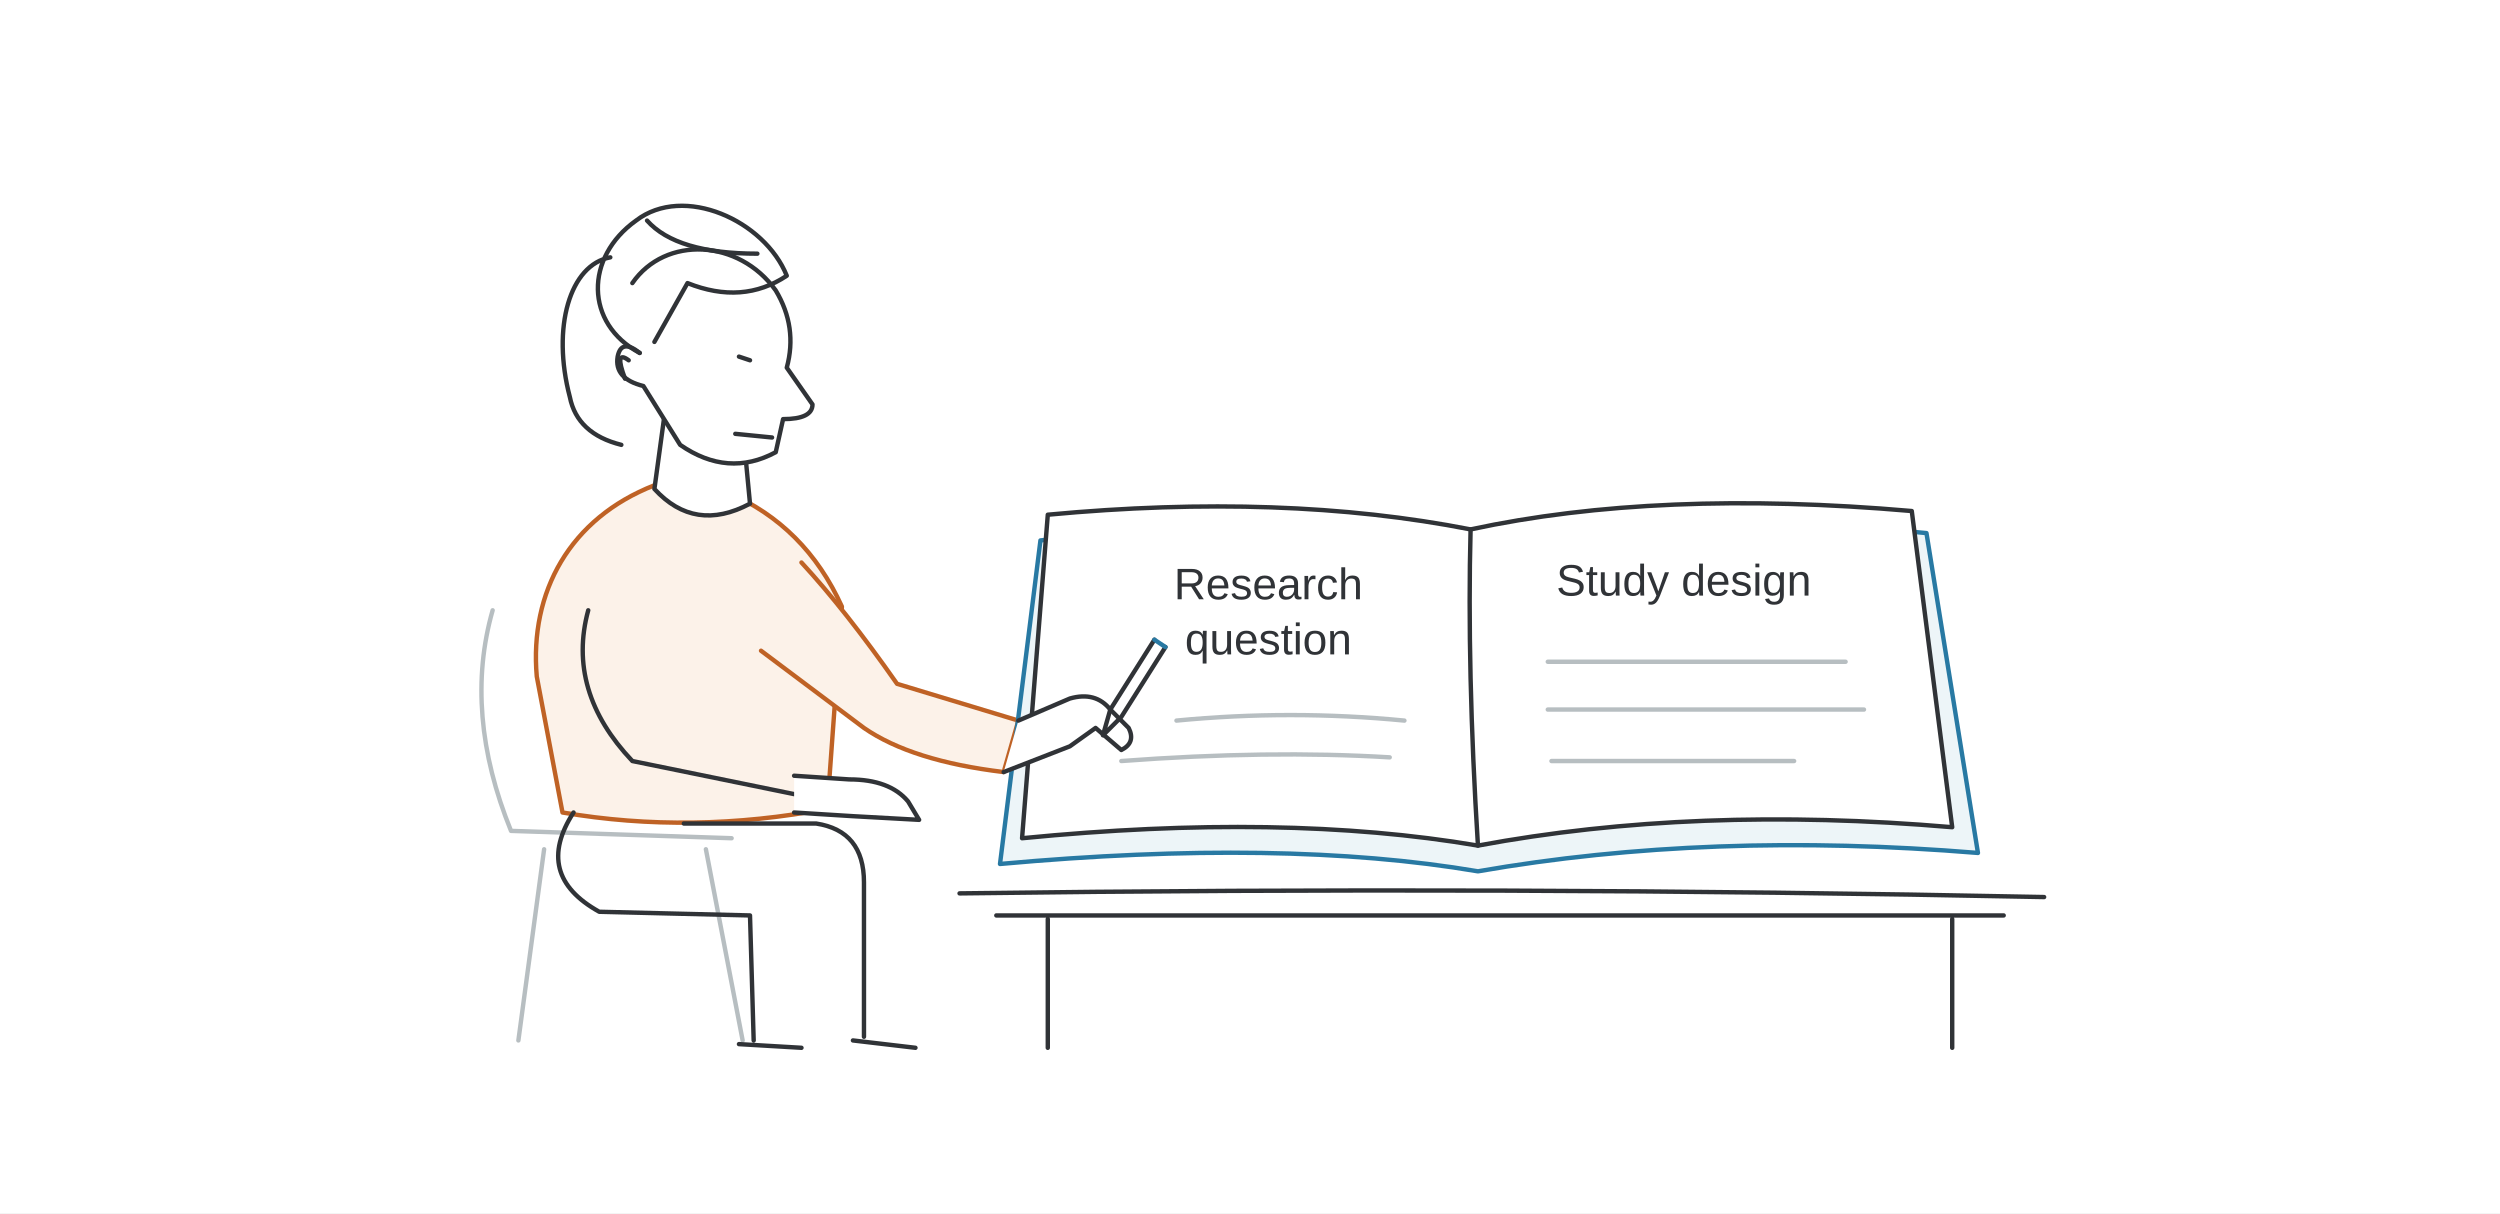
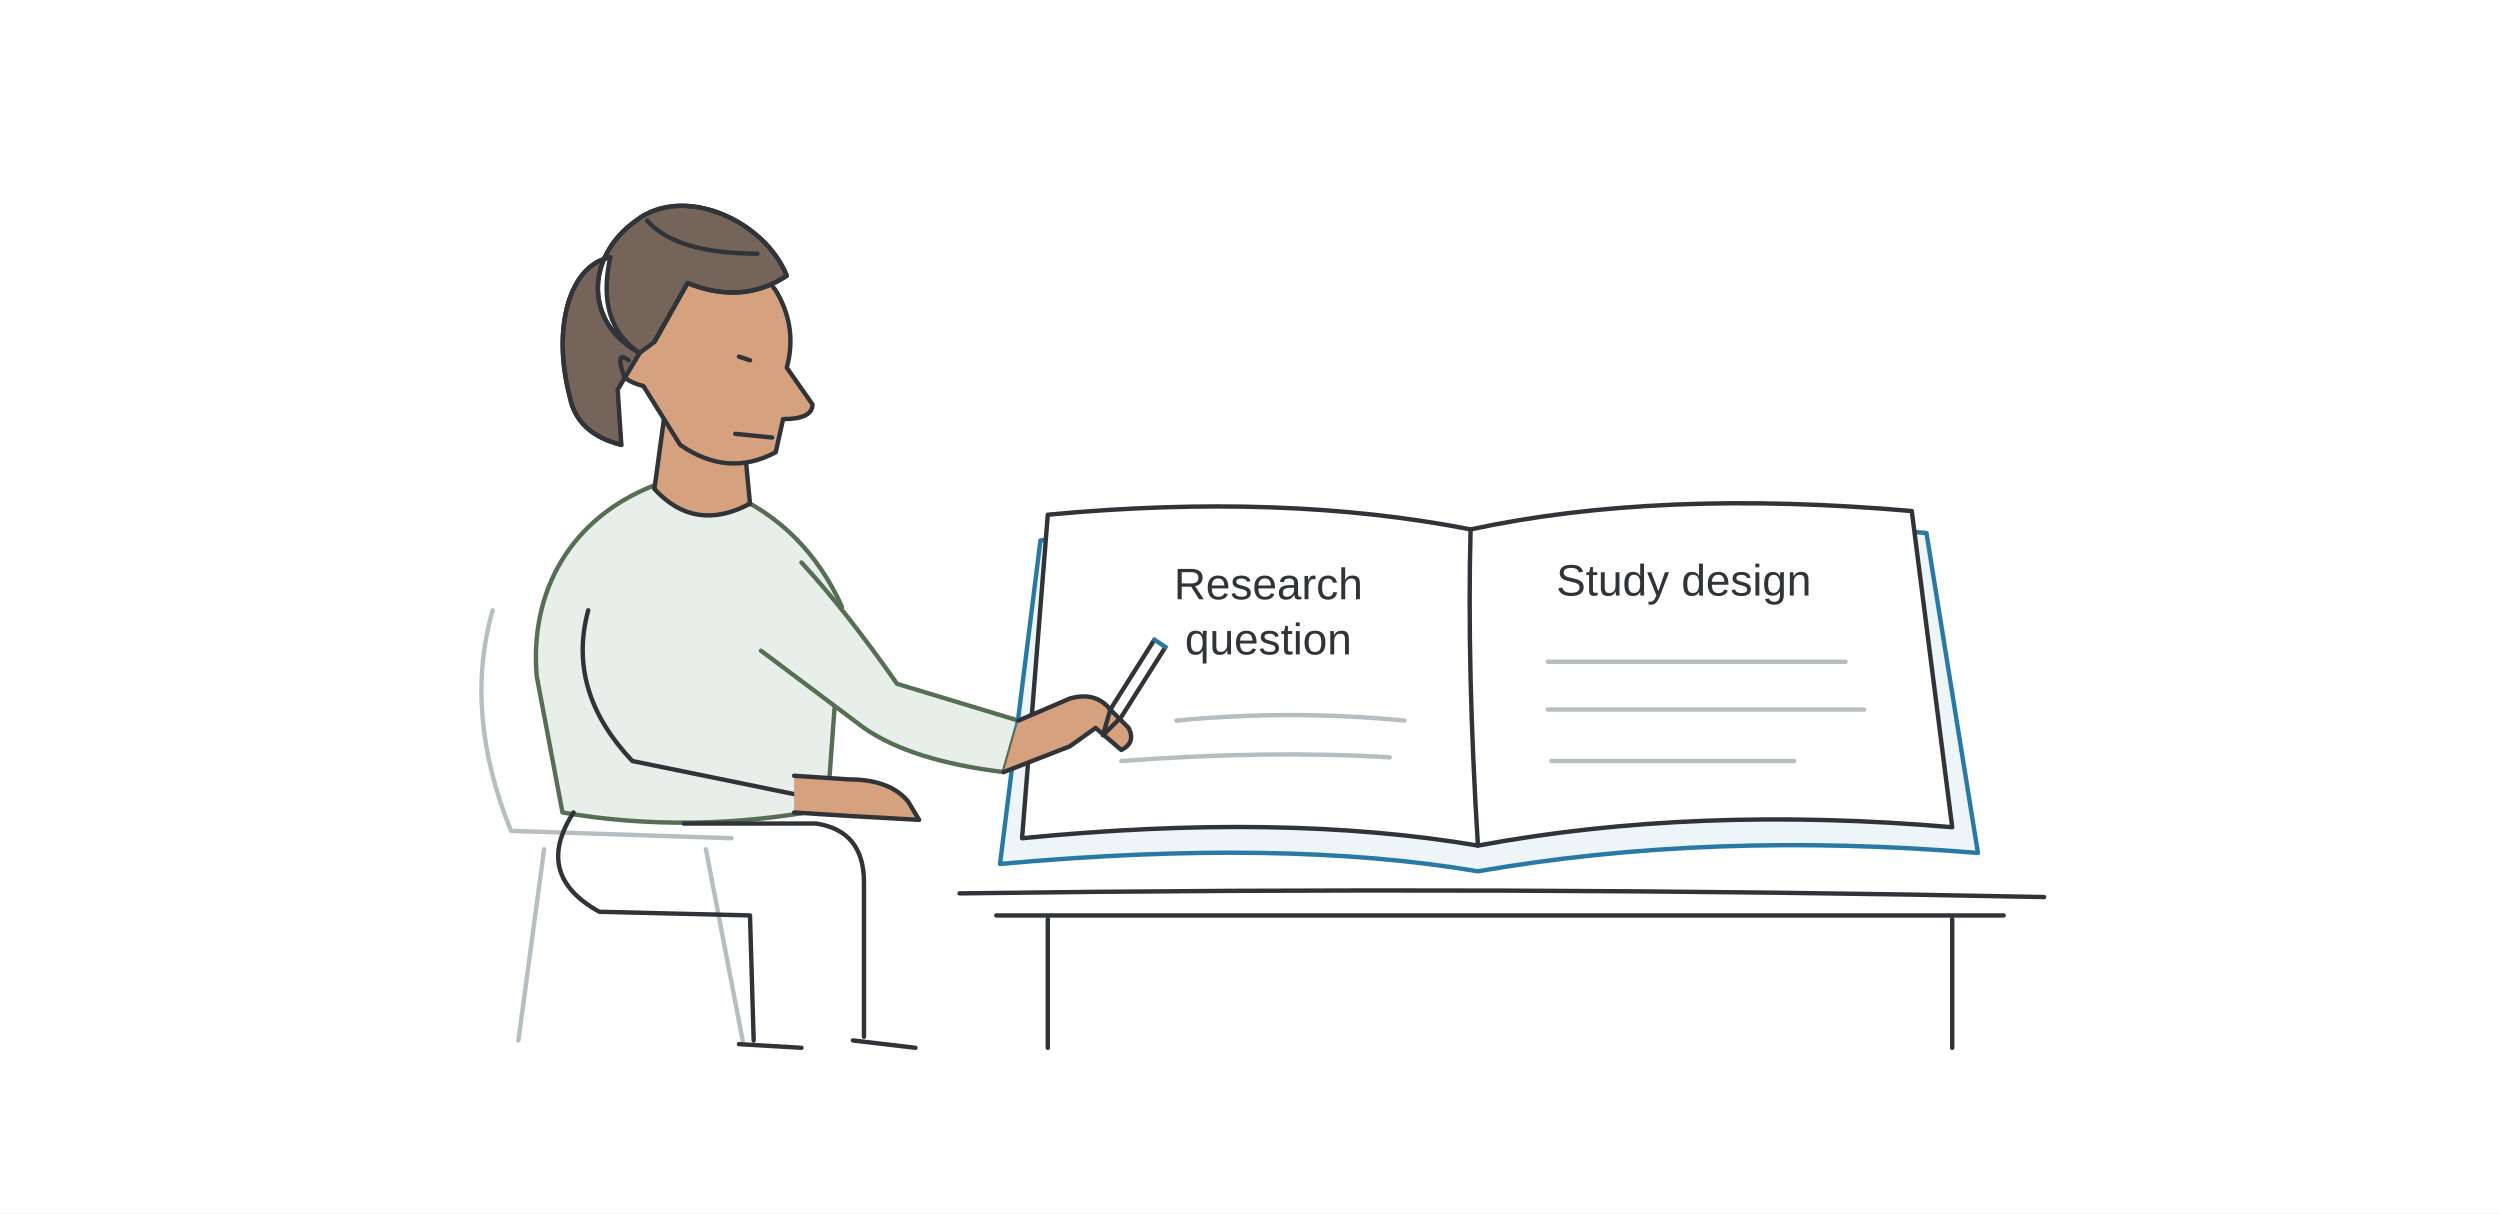
<svg xmlns="http://www.w3.org/2000/svg" width="170mm" height="82.5mm" viewBox="0 0 680 330" role="img" aria-labelledby="title description">
  <rect width="680" height="330" fill="#FFFFFF" />
  <g id="chair" class="quiet" fill="none" stroke="#B7BEC1" stroke-width="1.2" stroke-linecap="round" stroke-linejoin="round">
    <path d="M134 166 Q126 194 139 226 L199 228 M148 231 L141 283 M192 231 L202 283" />
  </g>
  <g id="researcher">
-     <path class="orange" fill="#FCF2E9" stroke="#BF6225" stroke-width="1.2" stroke-linecap="round" stroke-linejoin="round" d="M178 132 C155 141 144 161 146 184 L153 221 Q188 227 225 220 L229 165 Q219 143 198 134 Z" />
+     <path class="clothing" fill="#E8EFEB" stroke="#566F54" stroke-width="1.2" stroke-linecap="round" stroke-linejoin="round" d="M178 132 C155 141 144 161 146 184 L153 221 Q188 227 225 220 L229 165 Q219 143 198 134 Z" />
    <path class="line" fill="none" stroke="#303337" stroke-width="1.2" stroke-linecap="round" stroke-linejoin="round" d="M156 221 Q145 238 163 248 L204 249 L205 283 M186 224 L222 224 Q235 226 235 240 L235 282 M201 284 L218 285 M232 283 L249 285" />
-     <path class="paper" fill="#FFFFFF" stroke="#303337" stroke-width="1.2" stroke-linecap="round" stroke-linejoin="round" d="M181 111 L178 133 Q189 145 204 137 L202 116" />
-     <path class="paper" fill="#FFFFFF" stroke="#303337" stroke-width="1.2" stroke-linecap="round" stroke-linejoin="round" d="M172 77 C181 64 201 65 211 79 Q217 89 214 100 L221 110 Q221 114 213 114 L211 123 Q198 130 185 121 L175 105 Q167 103 168 97 Q169 92 174 96" />
+     <path class="skin" fill="#D5A17F" stroke="#303337" stroke-width="1.2" stroke-linecap="round" stroke-linejoin="round" d="M181 111 L178 133 Q189 145 204 137 L202 116" />
+     <path class="skin" fill="#D5A17F" stroke="#303337" stroke-width="1.2" stroke-linecap="round" stroke-linejoin="round" d="M172 77 C181 64 201 65 211 79 Q217 89 214 100 L221 110 Q221 114 213 114 L211 123 Q198 130 185 121 L175 105 Q167 103 168 97 Q169 92 174 96" />
+     <path id="researcher-hair" class="hair" fill="#74645A" stroke="#303337" stroke-width="1.2" stroke-linecap="round" stroke-linejoin="round" d="M174 96 C159 88 159 70 173 60 C186 50 208 60 214 75 Q202 83 187 77 L178 93 Z M166 70 C155 72 150 89 155 108 Q157 118 169 121 L168 106 L174 96 Q162 88 166 70 Z" />
    <path class="line" fill="none" stroke="#303337" stroke-width="1.2" stroke-linecap="round" stroke-linejoin="round" d="M174 96 C159 88 159 70 173 60 C186 50 208 60 214 75 Q202 83 187 77 L178 93 M166 70 C155 72 150 89 155 108 Q157 118 169 121 M176 60 Q184 69 206 69 M171 98 Q167 95 170 103 M201 97 L204 98 M200 118 L210 119" />
-     <path class="orange" fill="#FCF2E9" stroke="#BF6225" stroke-width="1.2" stroke-linecap="round" stroke-linejoin="round" d="M218 153 Q230 166 244 186 L277 196 L273 210 Q248 207 235 198 L207 177" />
+     <path class="clothing" fill="#E8EFEB" stroke="#566F54" stroke-width="1.2" stroke-linecap="round" stroke-linejoin="round" d="M218 153 Q230 166 244 186 L277 196 L273 210 Q248 207 235 198 L207 177" />
    <path class="line" fill="none" stroke="#303337" stroke-width="1.2" stroke-linecap="round" stroke-linejoin="round" d="M160 166 Q154 188 172 207 L216 216" />
-     <path class="paper" fill="#FFFFFF" stroke="#303337" stroke-width="1.2" stroke-linecap="round" stroke-linejoin="round" d="M216 211 L231 212 Q242 212 247 218 L250 223 L232 222 L216 221" />
+     <path class="skin" fill="#D5A17F" stroke="#303337" stroke-width="1.2" stroke-linecap="round" stroke-linejoin="round" d="M216 211 L231 212 Q242 212 247 218 L250 223 L232 222 L216 221" />
  </g>
  <g id="research-notebook">
    <path class="blue" fill="#EDF5F8" stroke="#2879A3" stroke-width="1.2" stroke-linecap="round" stroke-linejoin="round" d="M283 147 Q349 139 400 149 Q455 138 524 145 L538 232 Q465 226 402 237 Q349 228 272 235 Z" />
    <path class="paper" fill="#FFFFFF" stroke="#303337" stroke-width="1.2" stroke-linecap="round" stroke-linejoin="round" d="M285 140 Q349 134 400 144 Q451 133 520 139 L531 225 Q461 219 402 230 Q349 221 278 228 Z" />
    <path class="line" fill="none" stroke="#303337" stroke-width="1.2" stroke-linecap="round" stroke-linejoin="round" d="M400 144 Q399 182 402 230" />
    <text font-family="Arial,Helvetica,sans-serif" font-size="12" fill="#303337" x="345" y="163" text-anchor="middle">Research</text>
    <text font-family="Arial,Helvetica,sans-serif" font-size="12" fill="#303337" x="345" y="178" text-anchor="middle">question</text>
    <text font-family="Arial,Helvetica,sans-serif" font-size="12" fill="#303337" x="458" y="162" text-anchor="middle">Study design</text>
    <path class="quiet" fill="none" stroke="#B7BEC1" stroke-width="1.2" stroke-linecap="round" stroke-linejoin="round" d="M320 196 Q351 193 382 196 M305 207 Q345 204 378 206 M421 180 L502 180 M421 193 L507 193 M422 207 L488 207" />
-     <path class="paper" fill="#FFFFFF" stroke="#303337" stroke-width="1.2" stroke-linecap="round" stroke-linejoin="round" d="M277 196 L291 190 Q298 188 302 193 L307 198 Q309 202 305 204 L298 198 L291 203 L273 210" />
+     <path class="skin" fill="#D5A17F" stroke="#303337" stroke-width="1.2" stroke-linecap="round" stroke-linejoin="round" d="M277 196 L291 190 Q298 188 302 193 L307 198 Q309 202 305 204 L298 198 L291 203 L273 210" />
    <path class="line" fill="none" stroke="#303337" stroke-width="1.2" stroke-linecap="round" stroke-linejoin="round" d="M302 193 L314 174 M305 195 L317 176 M302 193 L300 200 L305 195" />
    <path d="M314 174 L317 176" fill="none" stroke="#2879A3" stroke-width="1.2" stroke-linecap="round" />
  </g>
  <g id="desk" class="line" fill="none" stroke="#303337" stroke-width="1.2" stroke-linecap="round" stroke-linejoin="round">
    <path d="M261 243 Q410 241 556 244 M271 249 L545 249 M285 250 L285 285 M531 250 L531 285" />
  </g>
</svg>
